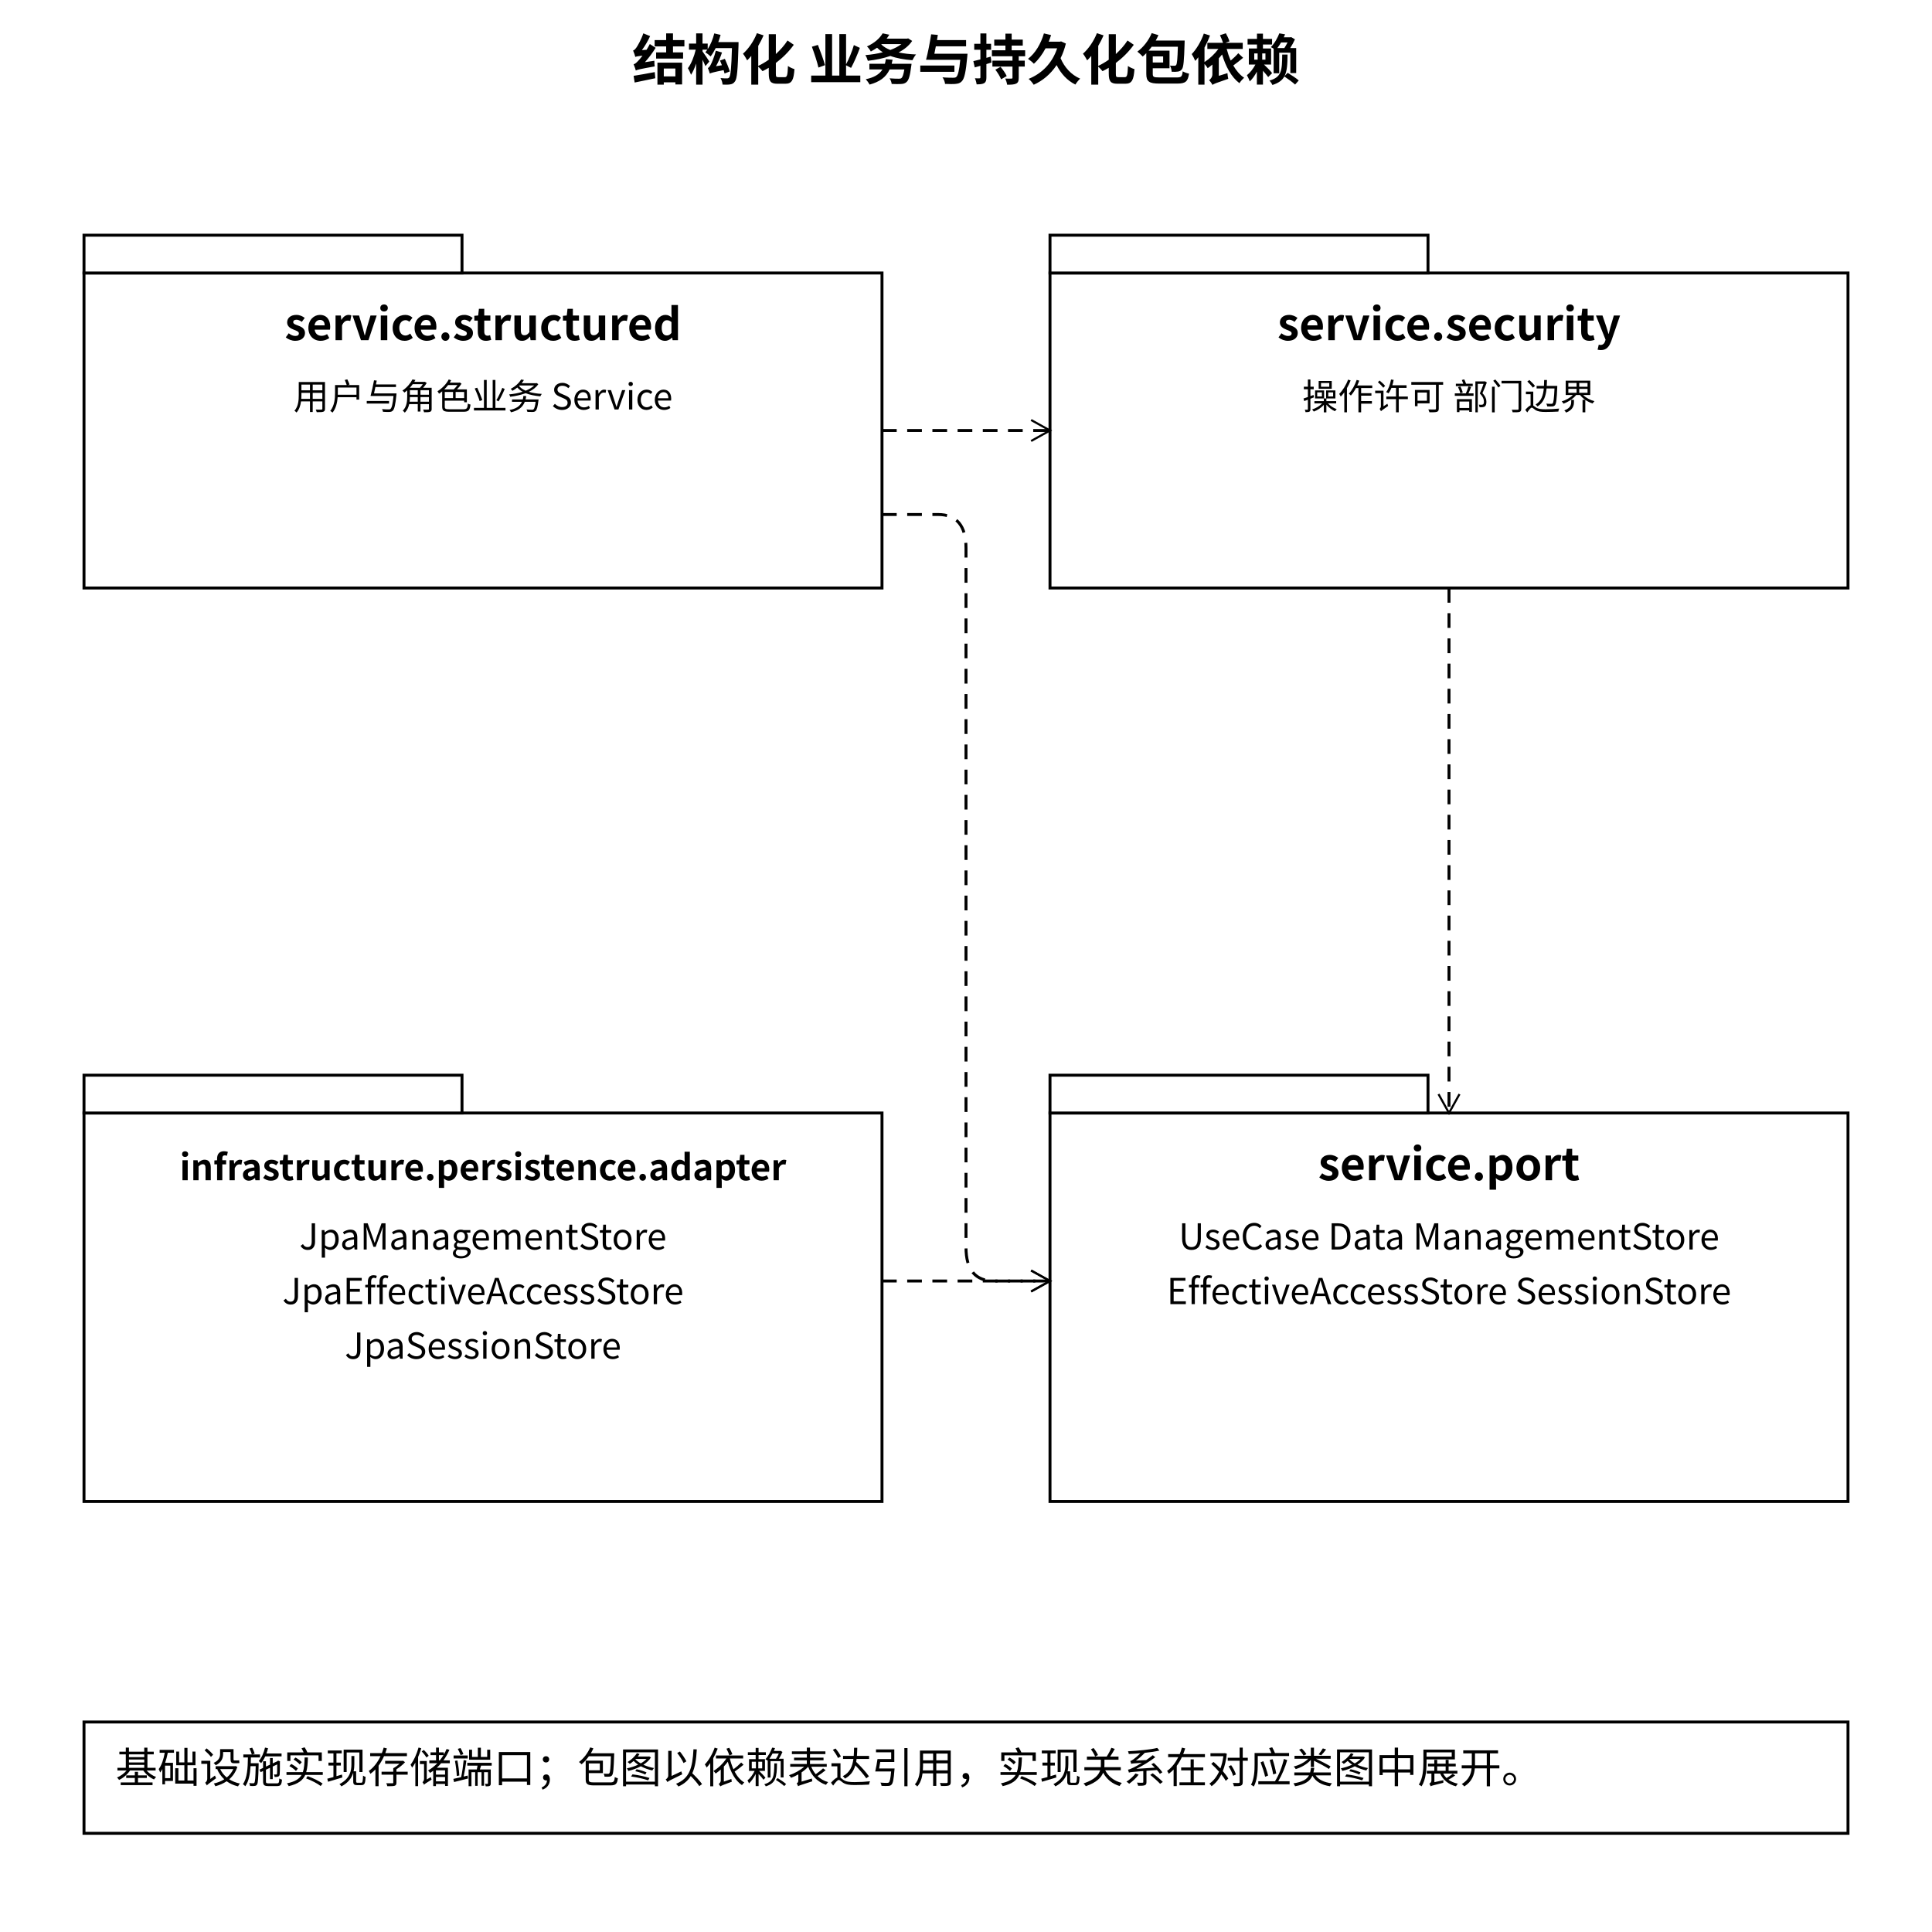
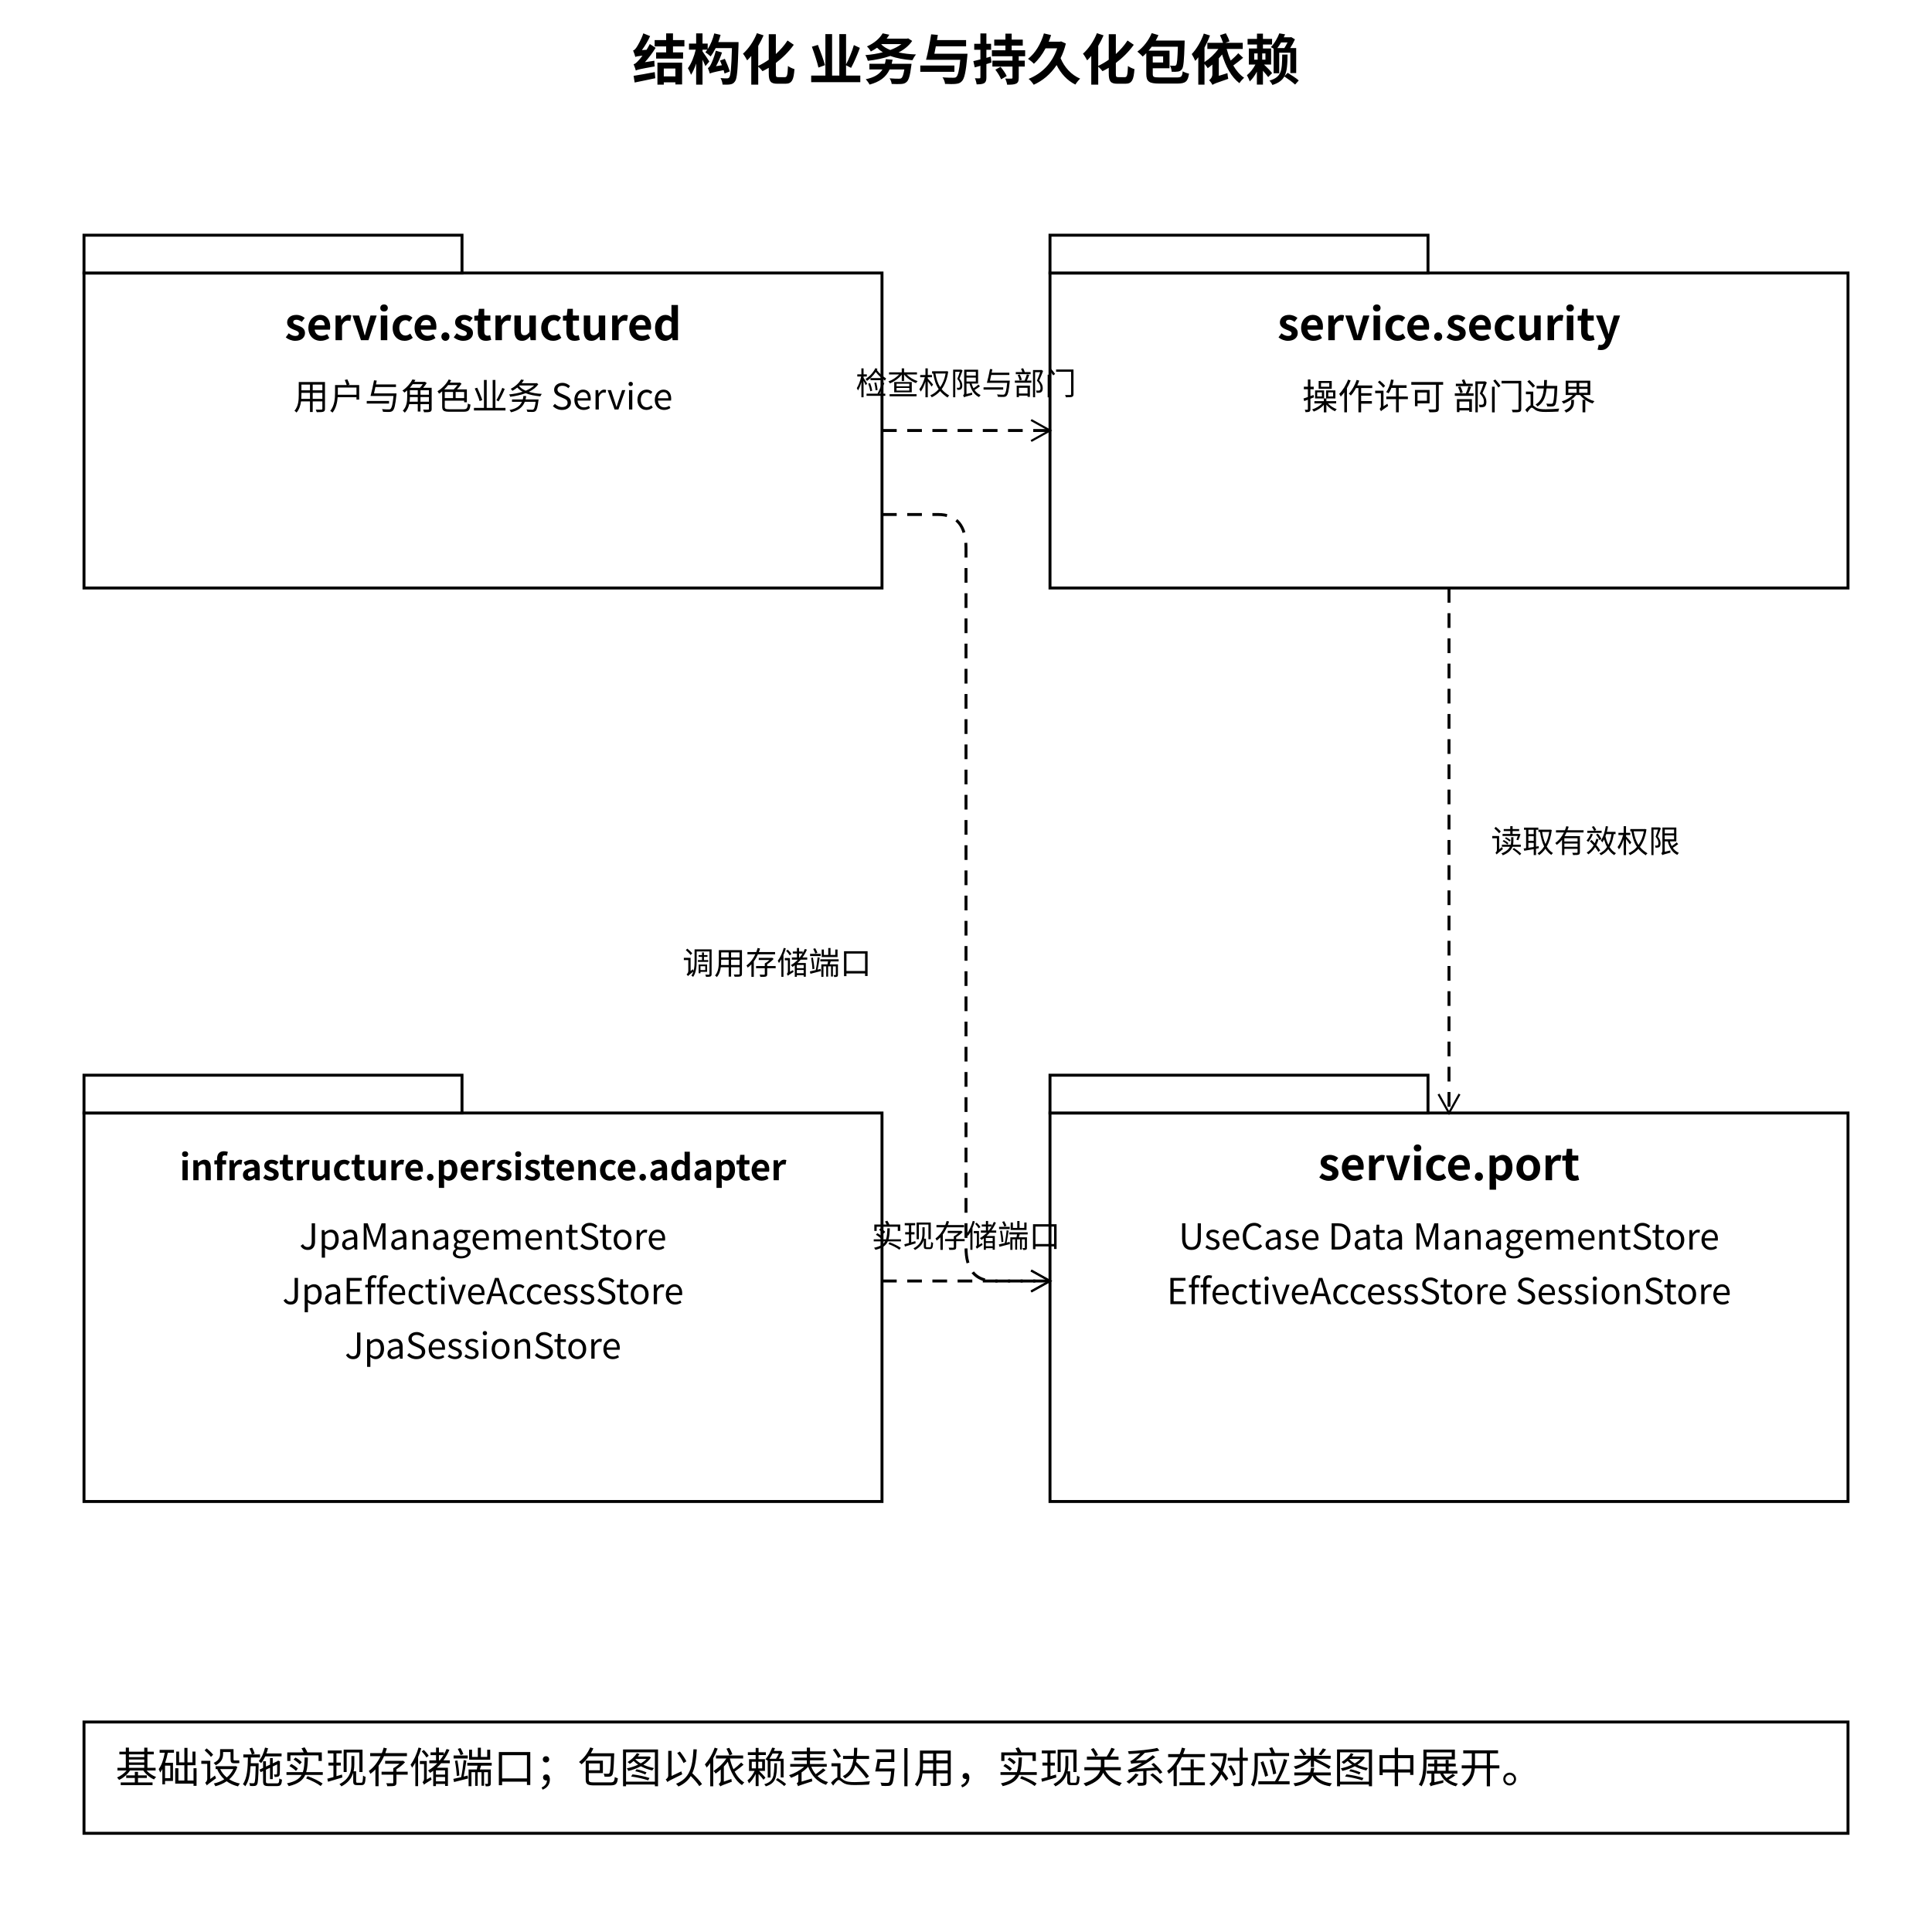
<svg xmlns="http://www.w3.org/2000/svg" width="920" height="920" viewBox="0 0 920 920">
  <style>text{font-family:'PingFang SC','Microsoft YaHei','Noto Sans CJK SC',system-ui,sans-serif;fill:black}</style>
  <defs>
    <marker id="open" markerWidth="12" markerHeight="12" refX="10" refY="6" orient="auto" markerUnits="userSpaceOnUse">
      <path d="M1,1 L10,6 L1,11" fill="none" stroke="black" />
    </marker>
    <marker id="filled" markerWidth="12" markerHeight="12" refX="10" refY="6" orient="auto" markerUnits="userSpaceOnUse">
      <path d="M1,1 L10,6 L1,11 Z" fill="black" />
    </marker>
    <marker id="triangle" markerWidth="16" markerHeight="16" refX="14" refY="8" orient="auto" markerUnits="userSpaceOnUse">
      <path d="M1,1 L14,8 L1,15 Z" fill="white" stroke="black" />
    </marker>
  </defs>
  <rect width="100%" height="100%" fill="white" />
  <text x="460.0" y="38" font-size="26" text-anchor="middle" font-weight="600">结构化 业务与持久化包依赖</text>
  <rect x="40" y="130" width="380" height="150" rx="0" fill="white" stroke="black" stroke-width="1.4" />
  <rect x="40" y="112" width="180" height="18" rx="0" fill="white" stroke="black" stroke-width="1.4" />
  <text x="230.0" y="162" font-size="21" text-anchor="middle" font-weight="600">service.structured</text>
  <text x="230.0" y="195" font-size="17" text-anchor="middle" font-weight="400">用户与角色业务 Service</text>
  <rect x="500" y="130" width="380" height="150" rx="0" fill="white" stroke="black" stroke-width="1.4" />
  <rect x="500" y="112" width="180" height="18" rx="0" fill="white" stroke="black" stroke-width="1.4" />
  <text x="690.0" y="162" font-size="21" text-anchor="middle" font-weight="600">service.security</text>
  <text x="690.0" y="195" font-size="17" text-anchor="middle" font-weight="400">操作许可 部门边界</text>
  <rect x="500" y="530" width="380" height="185" rx="0" fill="white" stroke="black" stroke-width="1.4" />
  <rect x="500" y="512" width="180" height="18" rx="0" fill="white" stroke="black" stroke-width="1.4" />
  <text x="690.0" y="562" font-size="21" text-anchor="middle" font-weight="600">service.port</text>
  <text x="690.0" y="595" font-size="17" text-anchor="middle" font-weight="400">UseCase Data ManagementStore</text>
  <text x="690.0" y="621" font-size="17" text-anchor="middle" font-weight="400">EffectiveAccessStore SessionStore</text>
  <rect x="40" y="530" width="380" height="185" rx="0" fill="white" stroke="black" stroke-width="1.4" />
  <rect x="40" y="512" width="180" height="18" rx="0" fill="white" stroke="black" stroke-width="1.4" />
  <text x="230.0" y="562" font-size="17" text-anchor="middle" font-weight="600">infrastructure.persistence.adapter</text>
  <text x="230.0" y="595" font-size="17" text-anchor="middle" font-weight="400">JpaManagementStore</text>
  <text x="230.0" y="621" font-size="17" text-anchor="middle" font-weight="400">JpaEffectiveAccessStore</text>
  <text x="230.0" y="647" font-size="17" text-anchor="middle" font-weight="400">JpaSessionStore</text>
  <path d="M 420,205 L 500,205" fill="none" stroke="black" stroke-width="1.4" stroke-dasharray="7 5" marker-end="url(#open)" />
  <path d="M 420,245 L 446.667,245.0 Q 460,245 460.0,261.0 L 460.0,594.0 Q 460,610 473.333,610.0 L 500,610" fill="none" stroke="black" stroke-width="1.4" stroke-dasharray="7 5" marker-end="url(#open)" />
  <path d="M 690,280 L 690,530" fill="none" stroke="black" stroke-width="1.4" stroke-dasharray="7 5" marker-end="url(#open)" />
  <path d="M 420,610 L 500,610" fill="none" stroke="black" stroke-width="1.4" stroke-dasharray="7 5" marker-end="url(#open)" />
+   <text x="460" y="188" font-size="15" text-anchor="middle" font-weight="400">检查权限与部门</text>
+   <text x="370" y="464" font-size="15" text-anchor="middle" font-weight="400">调用存储端口</text>
+   <text x="755" y="406" font-size="15" text-anchor="middle" font-weight="400">读取有效权限</text>
+   <text x="460" y="594" font-size="15" text-anchor="middle" font-weight="400">实现存储端口</text>
  <rect x="40" y="820" width="840" height="53" rx="0" fill="white" stroke="black" stroke-width="1.4" />
  <text x="55" y="849" font-size="20" text-anchor="start" font-weight="400">基础设施实现存储端口；包图以依赖表达引用，实现关系在对应类图中展开。</text>
</svg>
